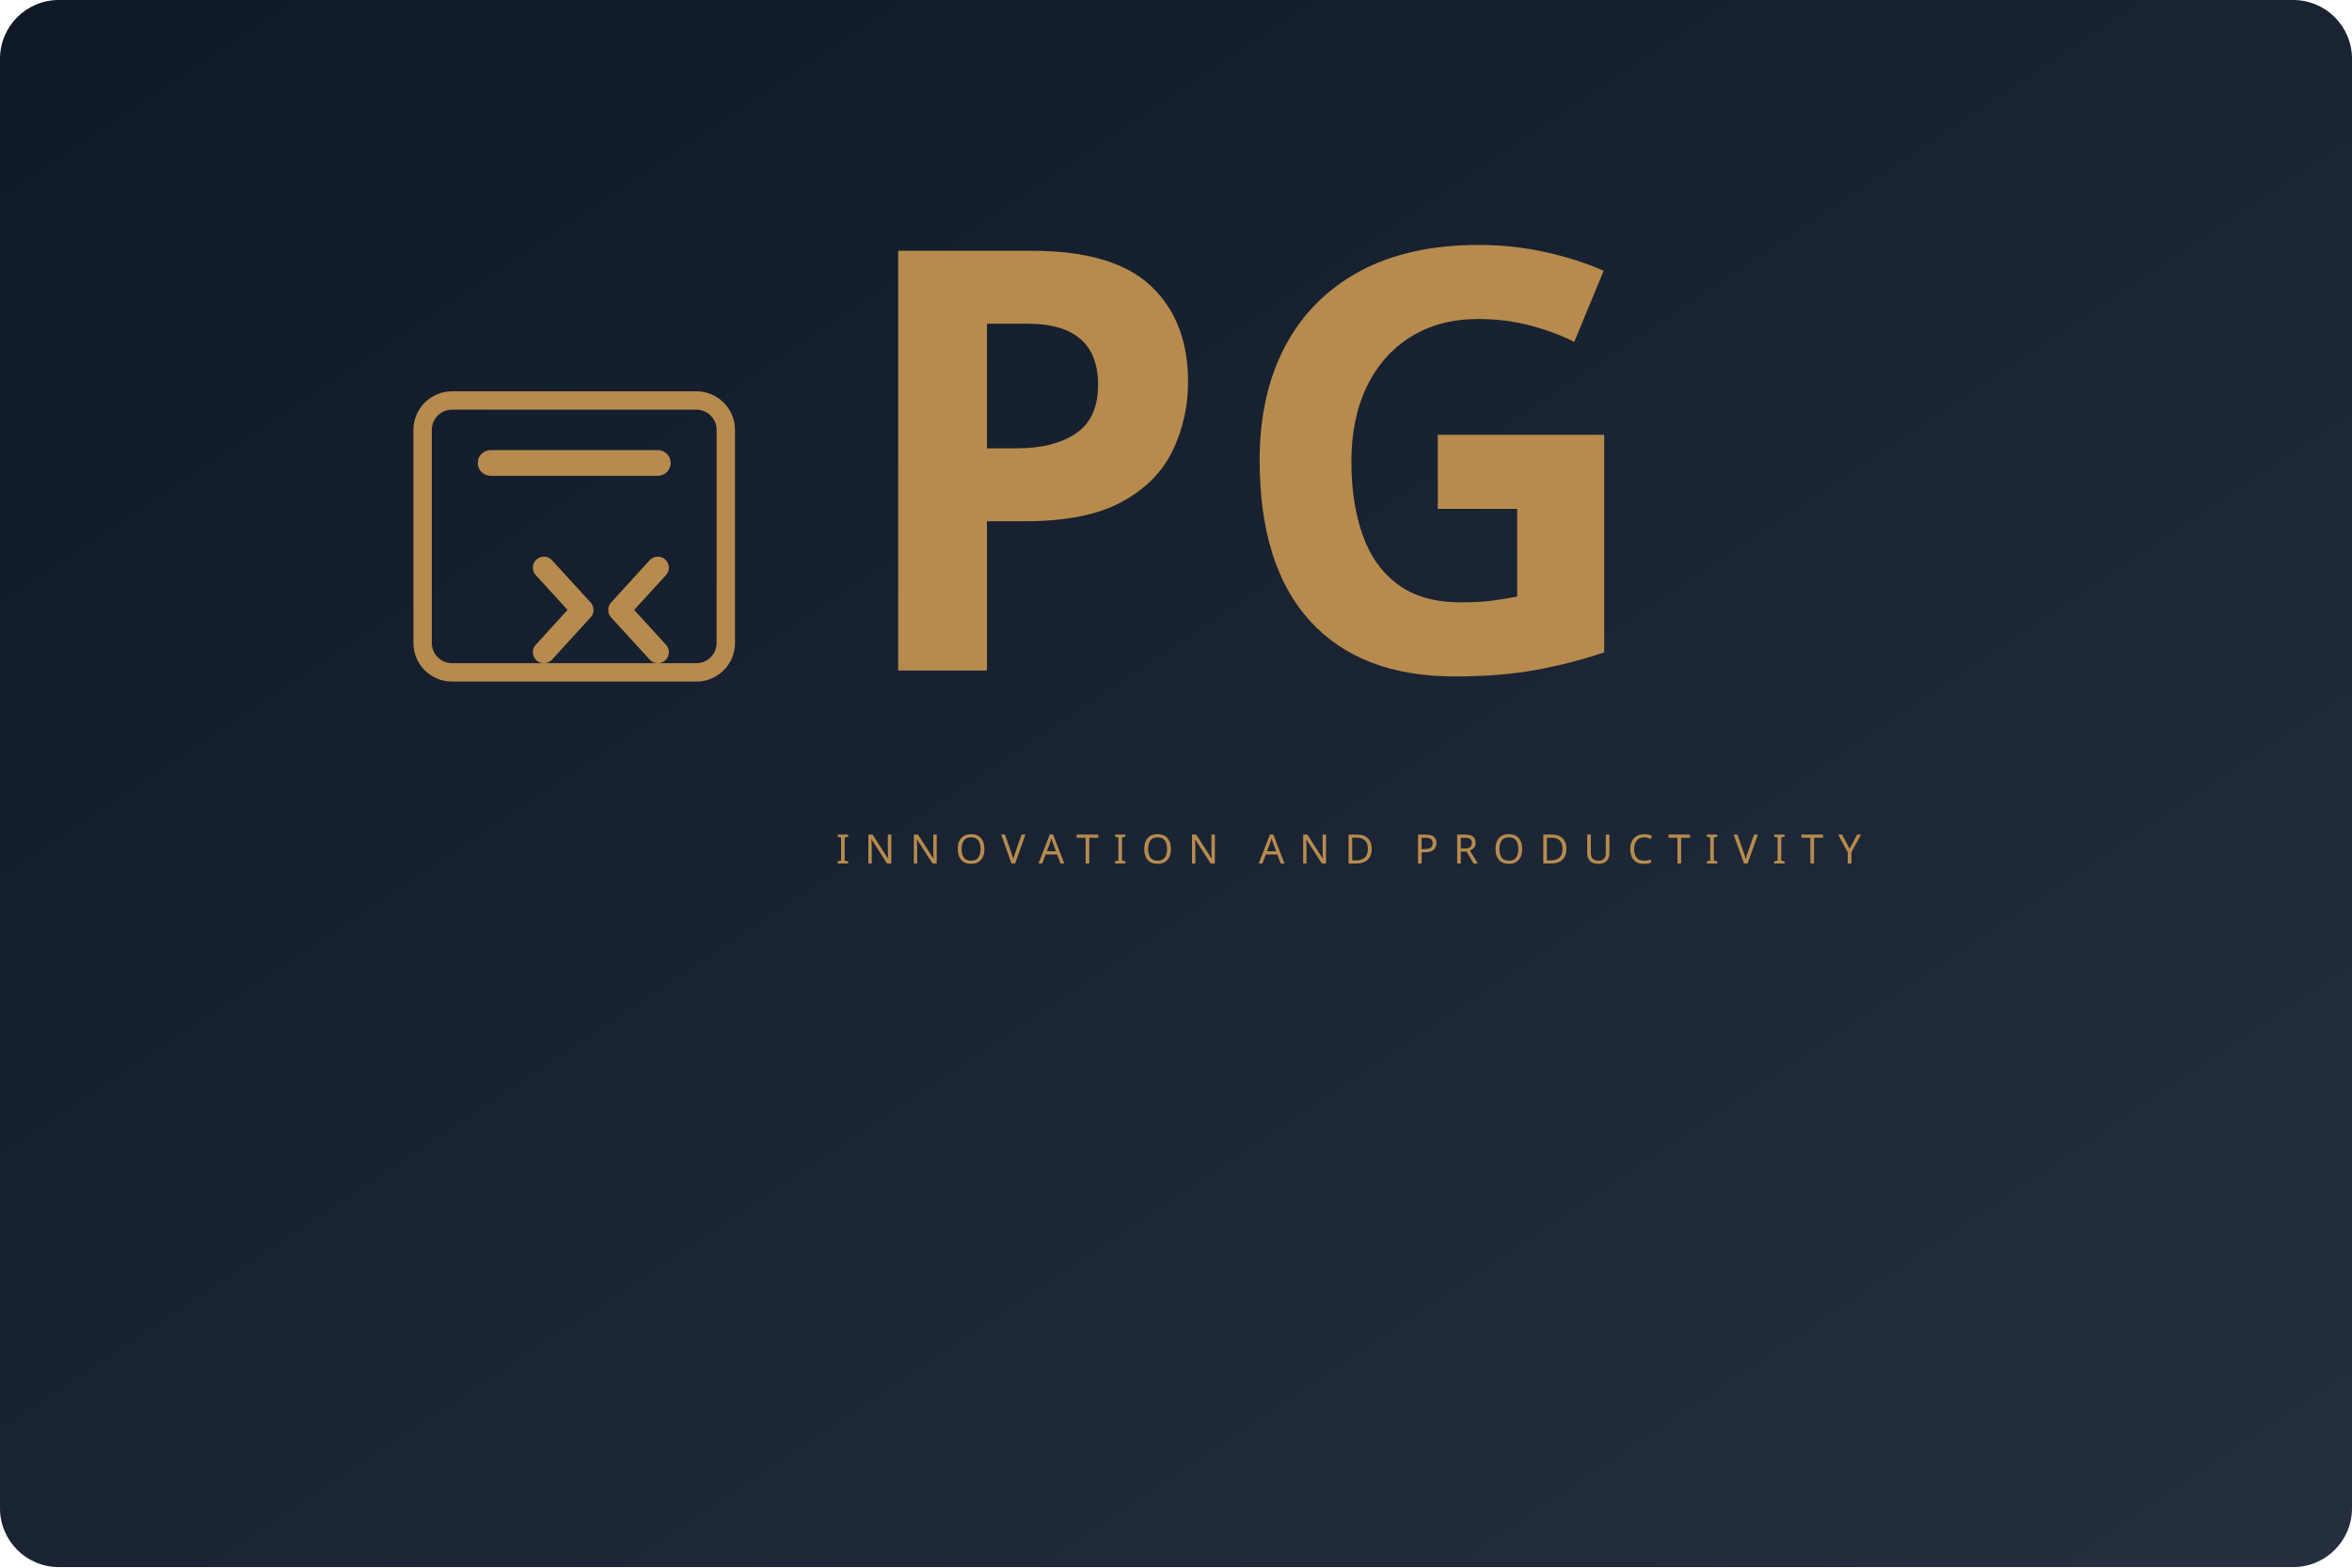
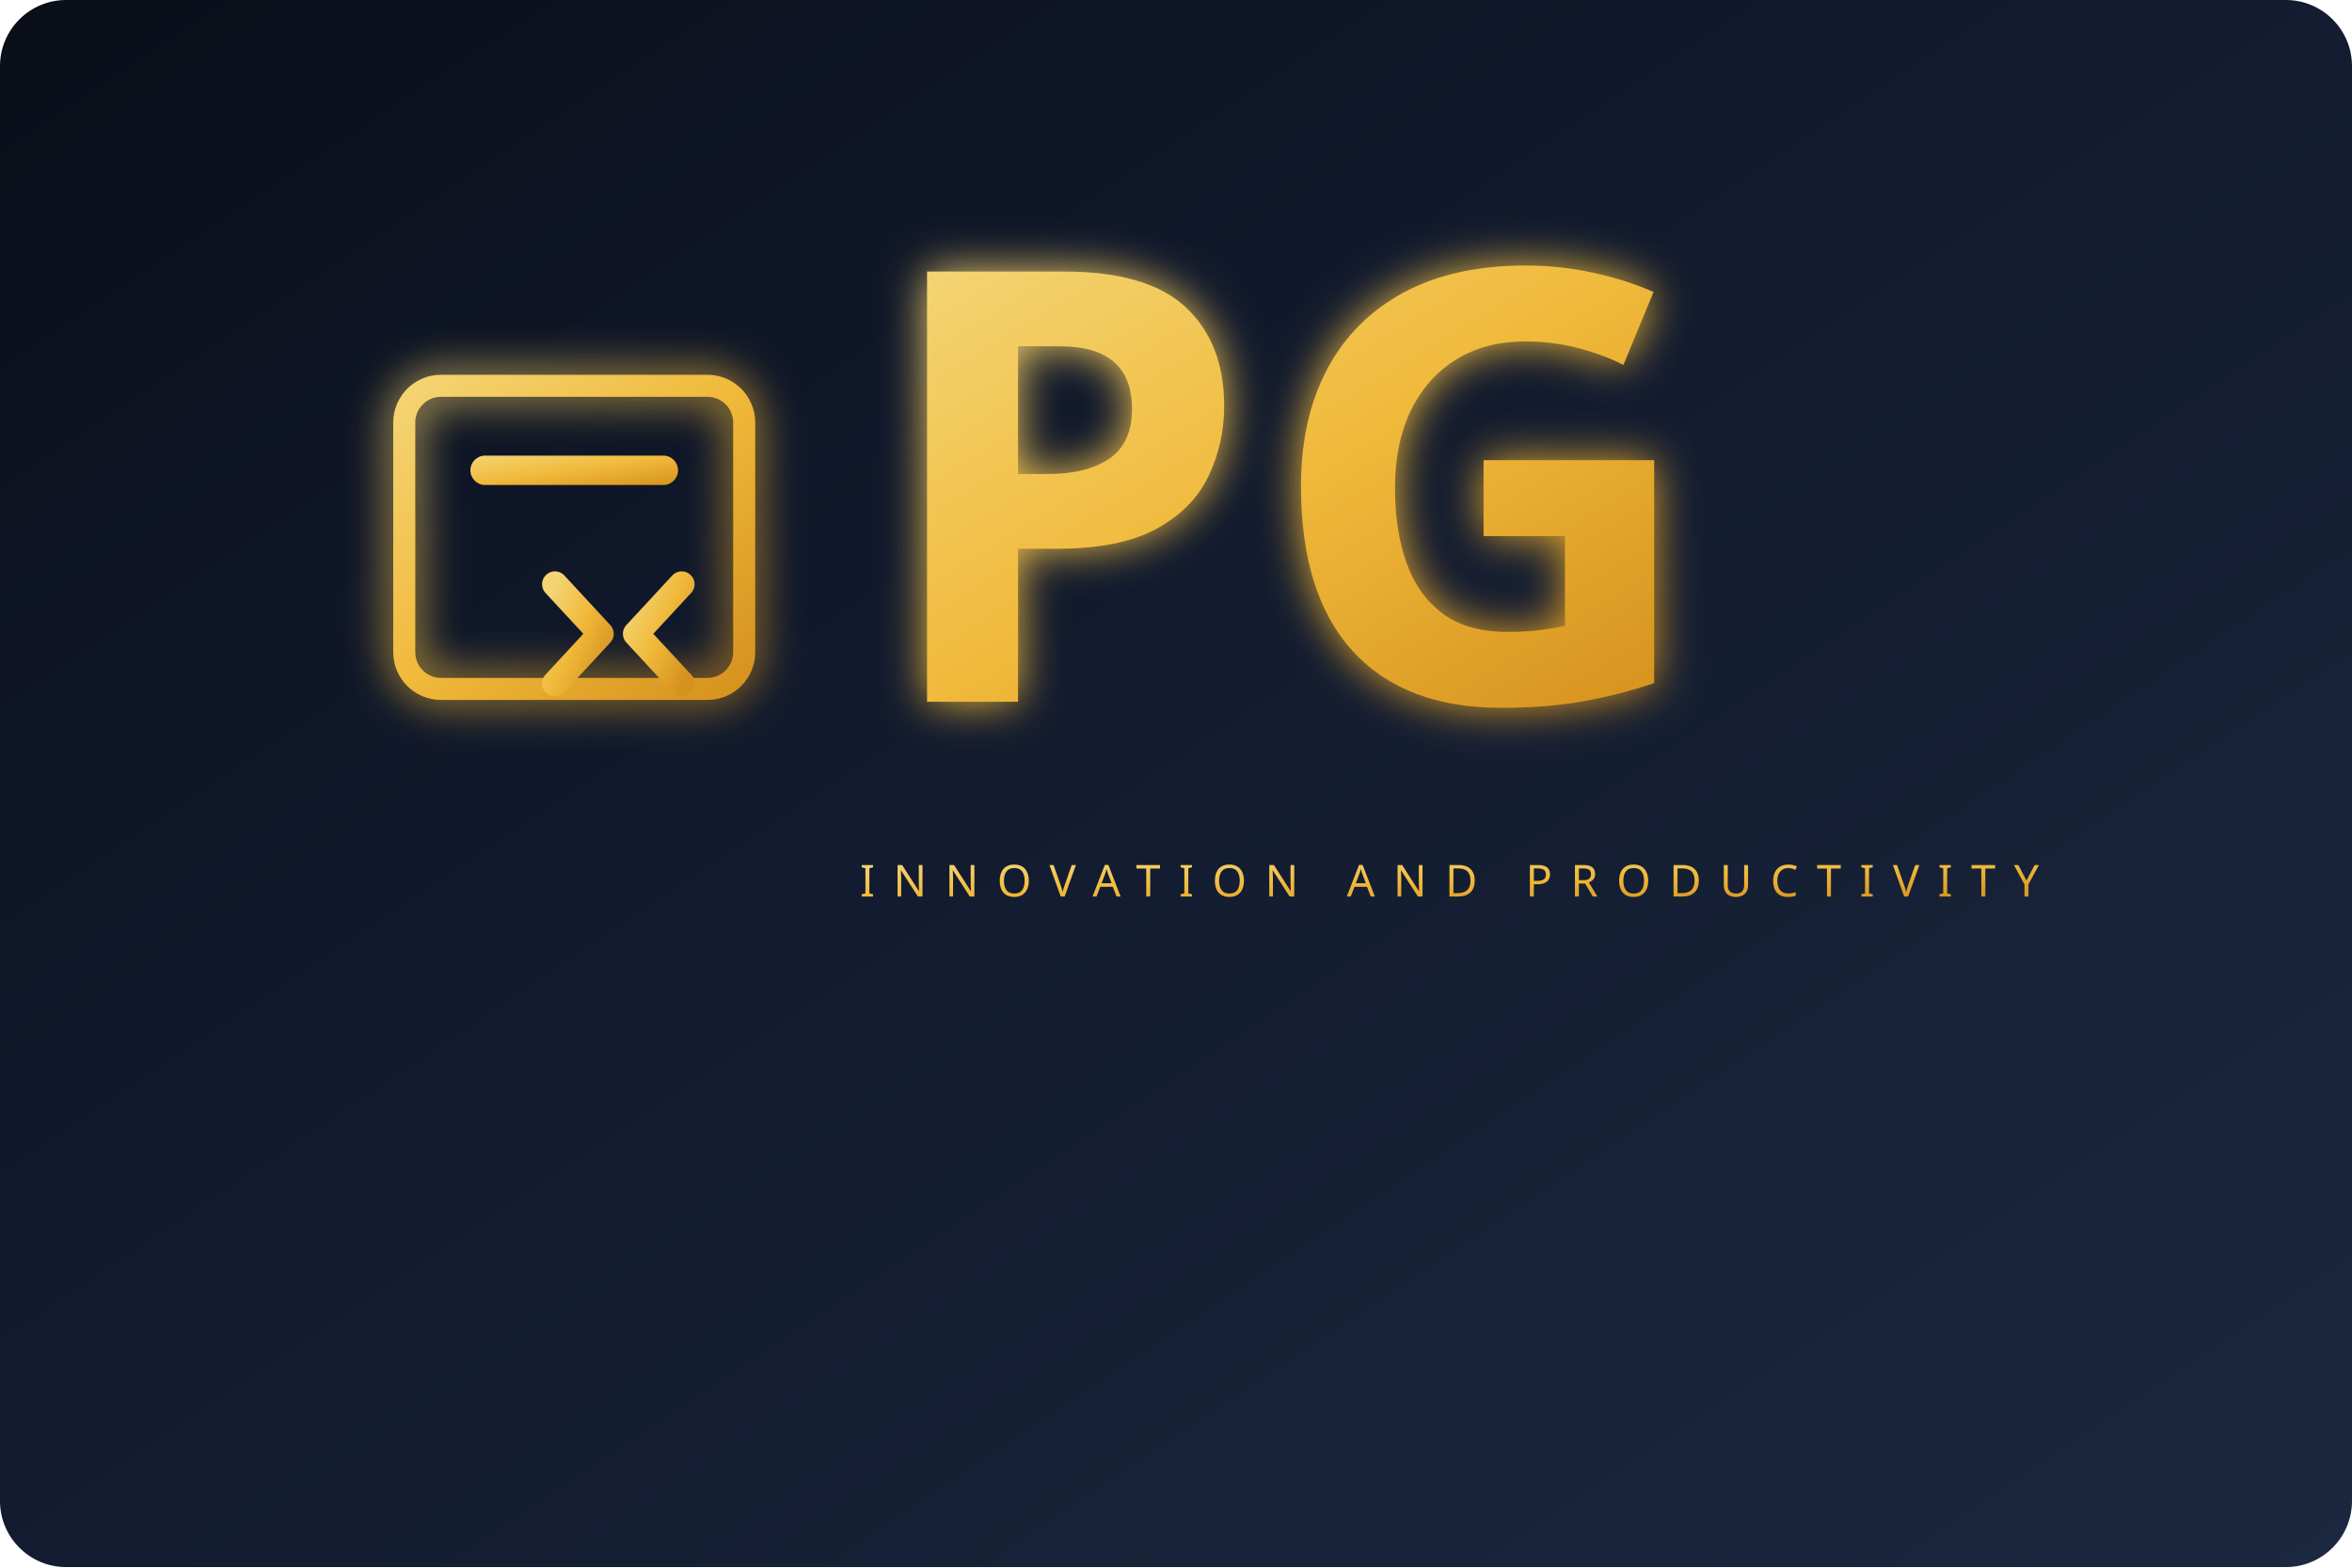
<svg xmlns="http://www.w3.org/2000/svg" width="1280" height="853" viewBox="0 0 1280 853" fill="none" role="img" aria-labelledby="title desc">
  <defs>
    <linearGradient id="bg" x1="0" y1="0" x2="1" y2="1">
-       <stop offset="0%" stop-color="#0F1826" />
-       <stop offset="100%" stop-color="#252F3F" />
+       <stop offset="0%" stop-color="#0a0e18" />
+       <stop offset="35%" stop-color="#10182b" />
+       <stop offset="100%" stop-color="#1c2840" />
    </linearGradient>
+     <linearGradient id="gold" x1="0" y1="0" x2="1" y2="1">
+       <stop offset="0%" stop-color="#f4d473" />
+       <stop offset="50%" stop-color="#f0b93a" />
+       <stop offset="100%" stop-color="#d6921e" />
+     </linearGradient>
+     <filter id="glow" x="-20%" y="-20%" width="140%" height="140%" color-interpolation-filters="sRGB">
+       <feGaussianBlur stdDeviation="12" result="blur" />
+       <feMerge>
+         <feMergeNode in="blur" />
+         <feMergeNode in="SourceGraphic" />
+       </feMerge>
+     </filter>
  </defs>
-   <rect width="1280" height="853" fill="url(#bg)" rx="32" />
-   <rect x="230" y="218" width="165" height="148" rx="16" fill="none" stroke="#B78B4E" stroke-width="10" />
-   <rect x="260" y="245" width="105" height="14" rx="7" fill="#B78B4E" />
-   <path d="M296 309L317 332L296 355" stroke="#B78B4E" stroke-width="12" stroke-linecap="round" stroke-linejoin="round" />
-   <path d="M358 309L337 332L358 355" stroke="#B78B4E" stroke-width="12" stroke-linecap="round" stroke-linejoin="round" />
-   <text x="460" y="365" fill="#B78B4E" font-family="'Poppins','Segoe UI','Helvetica Neue',sans-serif" font-size="320" font-weight="800" letter-spacing="6">PG</text>
-   <text x="455" y="470" fill="#B78B4E" font-family="'Poppins','Segoe UI','Helvetica Neue',sans-serif" font-size="22" letter-spacing="8" text-transform="uppercase">INNOVATION AND PRODUCTIVITY</text>
+   <rect width="1280" height="853" rx="36" fill="url(#bg)" />
+   <rect x="220" y="210" width="185" height="165" rx="20" fill="none" stroke="url(#gold)" stroke-width="12" filter="url(#glow)" />
+   <rect x="256" y="248" width="113" height="16" rx="8" fill="url(#gold)" />
+   <path d="M302 318L327 345L302 372" stroke="url(#gold)" stroke-width="14" stroke-linecap="round" stroke-linejoin="round" />
+   <path d="M371 318L346 345L371 372" stroke="url(#gold)" stroke-width="14" stroke-linecap="round" stroke-linejoin="round" />
+   <text x="475" y="382" fill="url(#gold)" font-family="'Poppins','Segoe UI','Helvetica Neue',sans-serif" font-size="328" font-weight="800" letter-spacing="8" filter="url(#glow)">PG</text>
+   <text x="468" y="488" fill="url(#gold)" font-family="'Poppins','Segoe UI','Helvetica Neue',sans-serif" font-size="24" letter-spacing="10" text-transform="uppercase">INNOVATION AND PRODUCTIVITY</text>
</svg>
